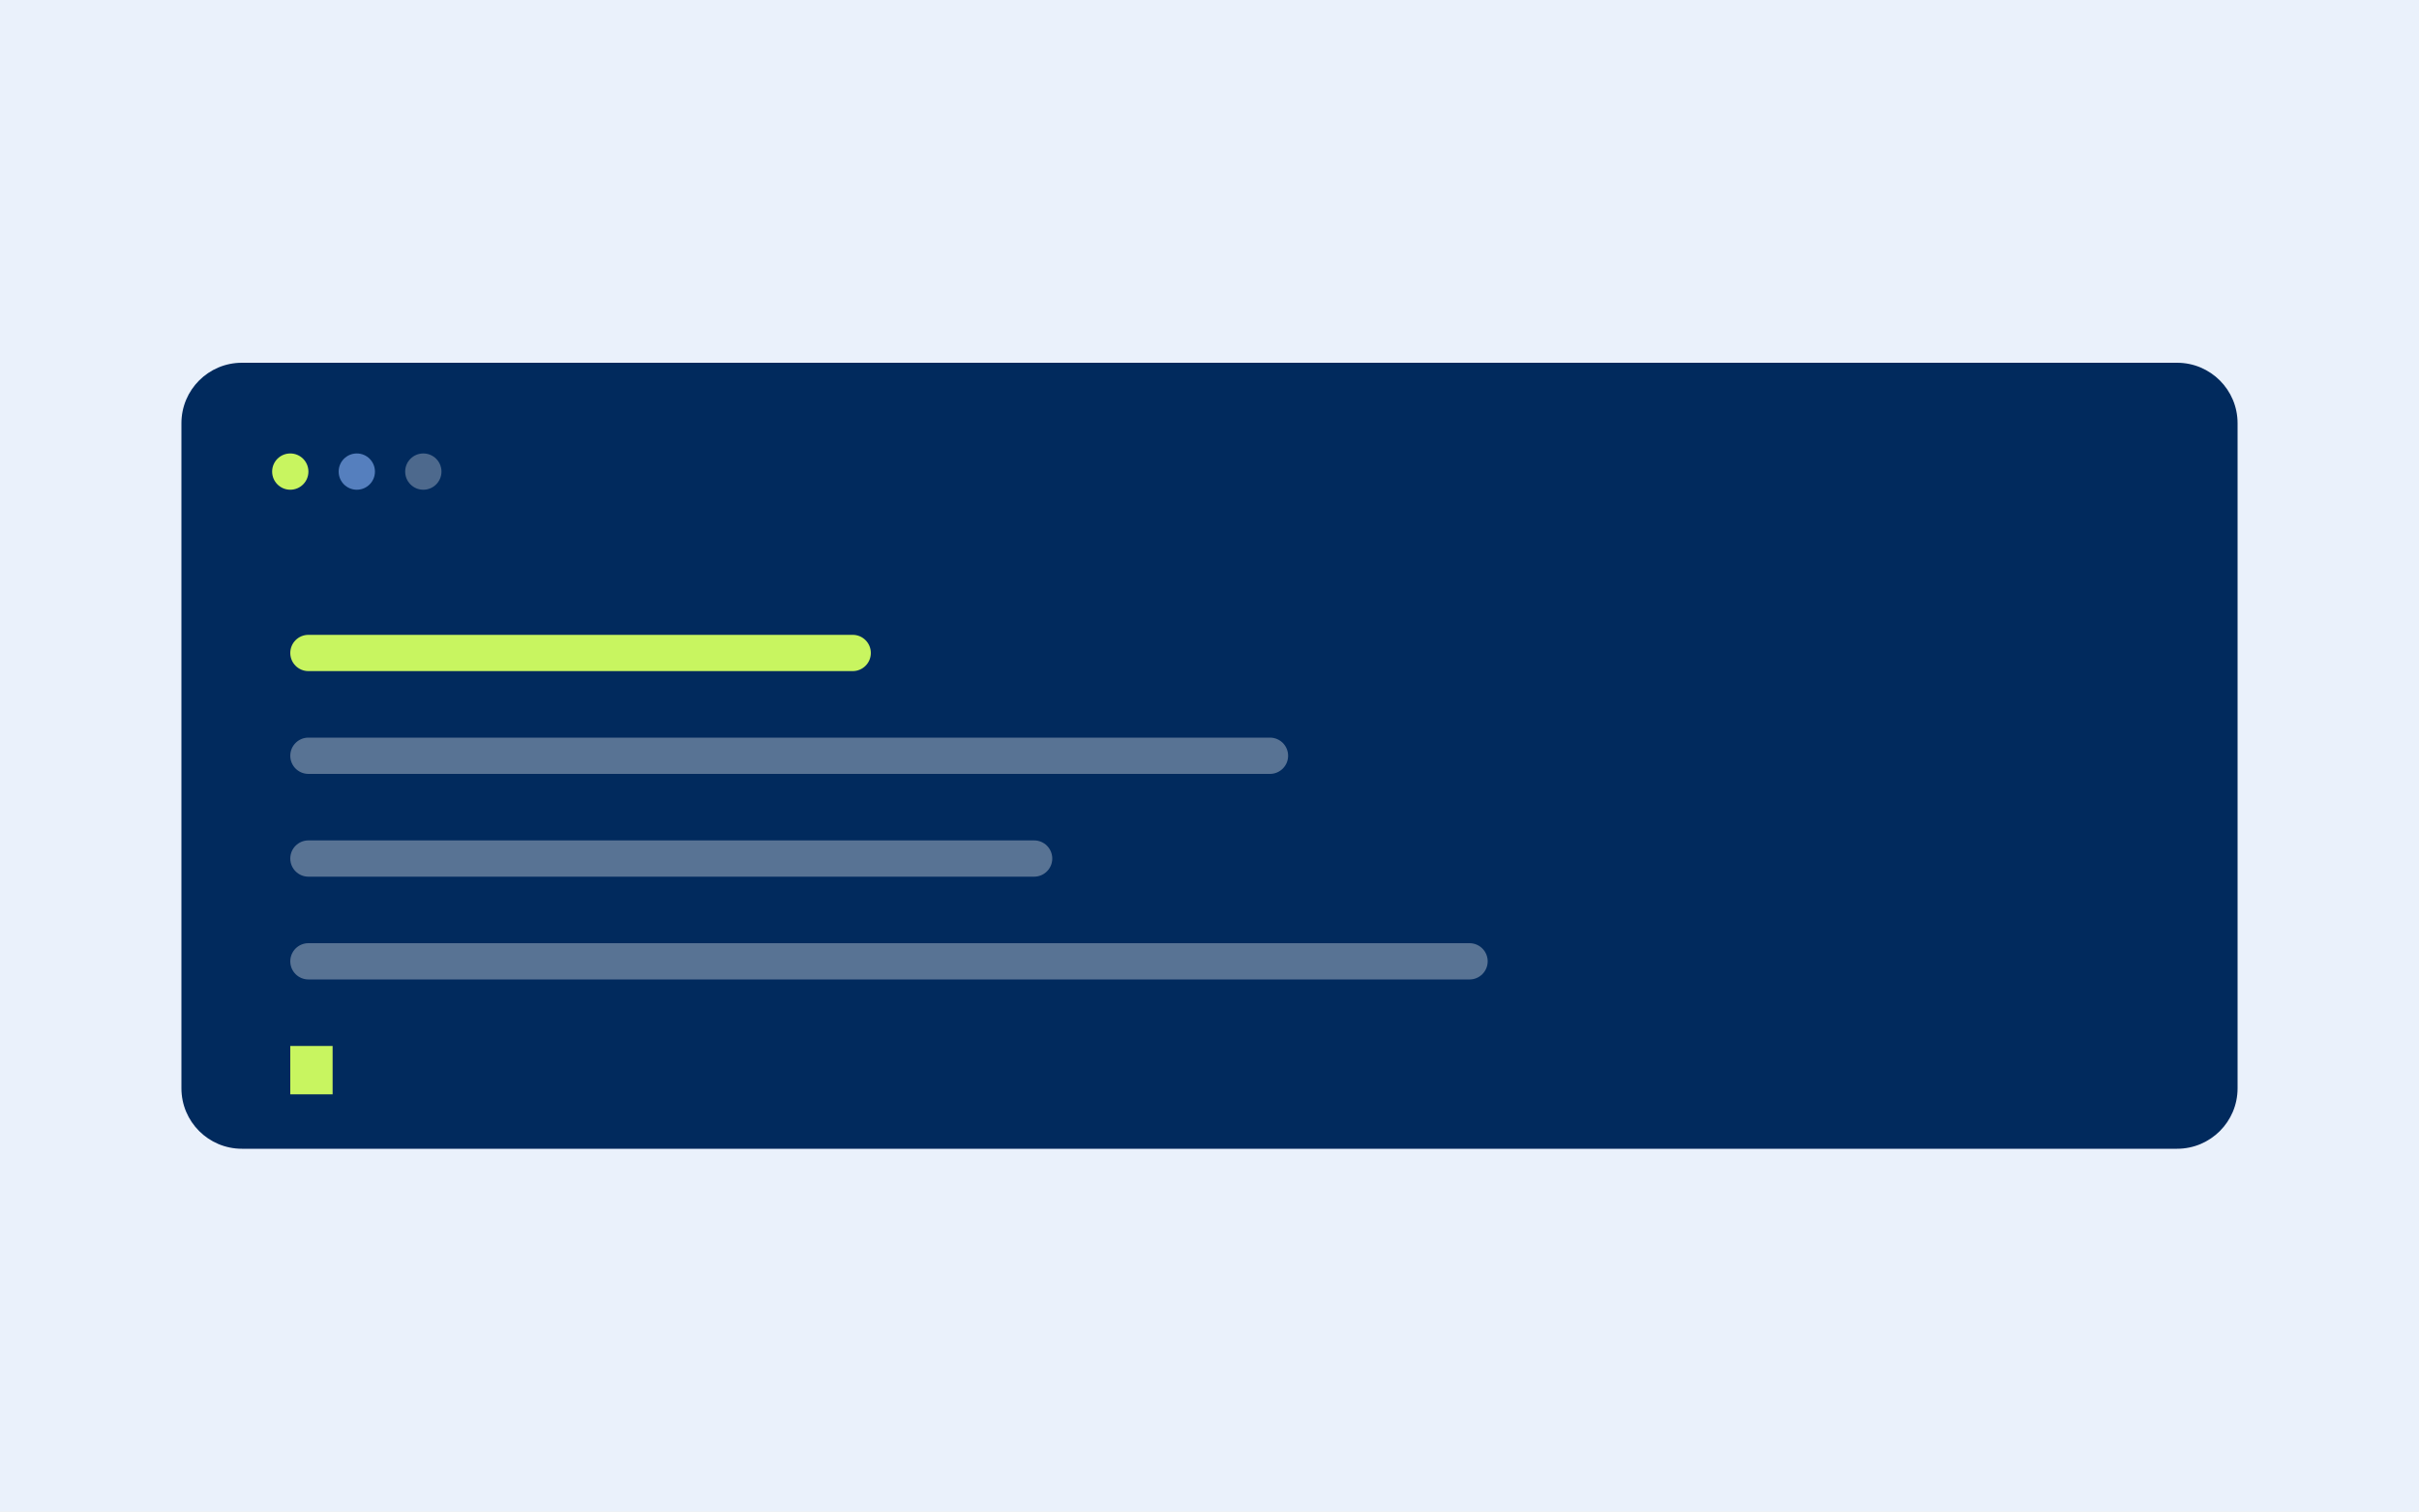
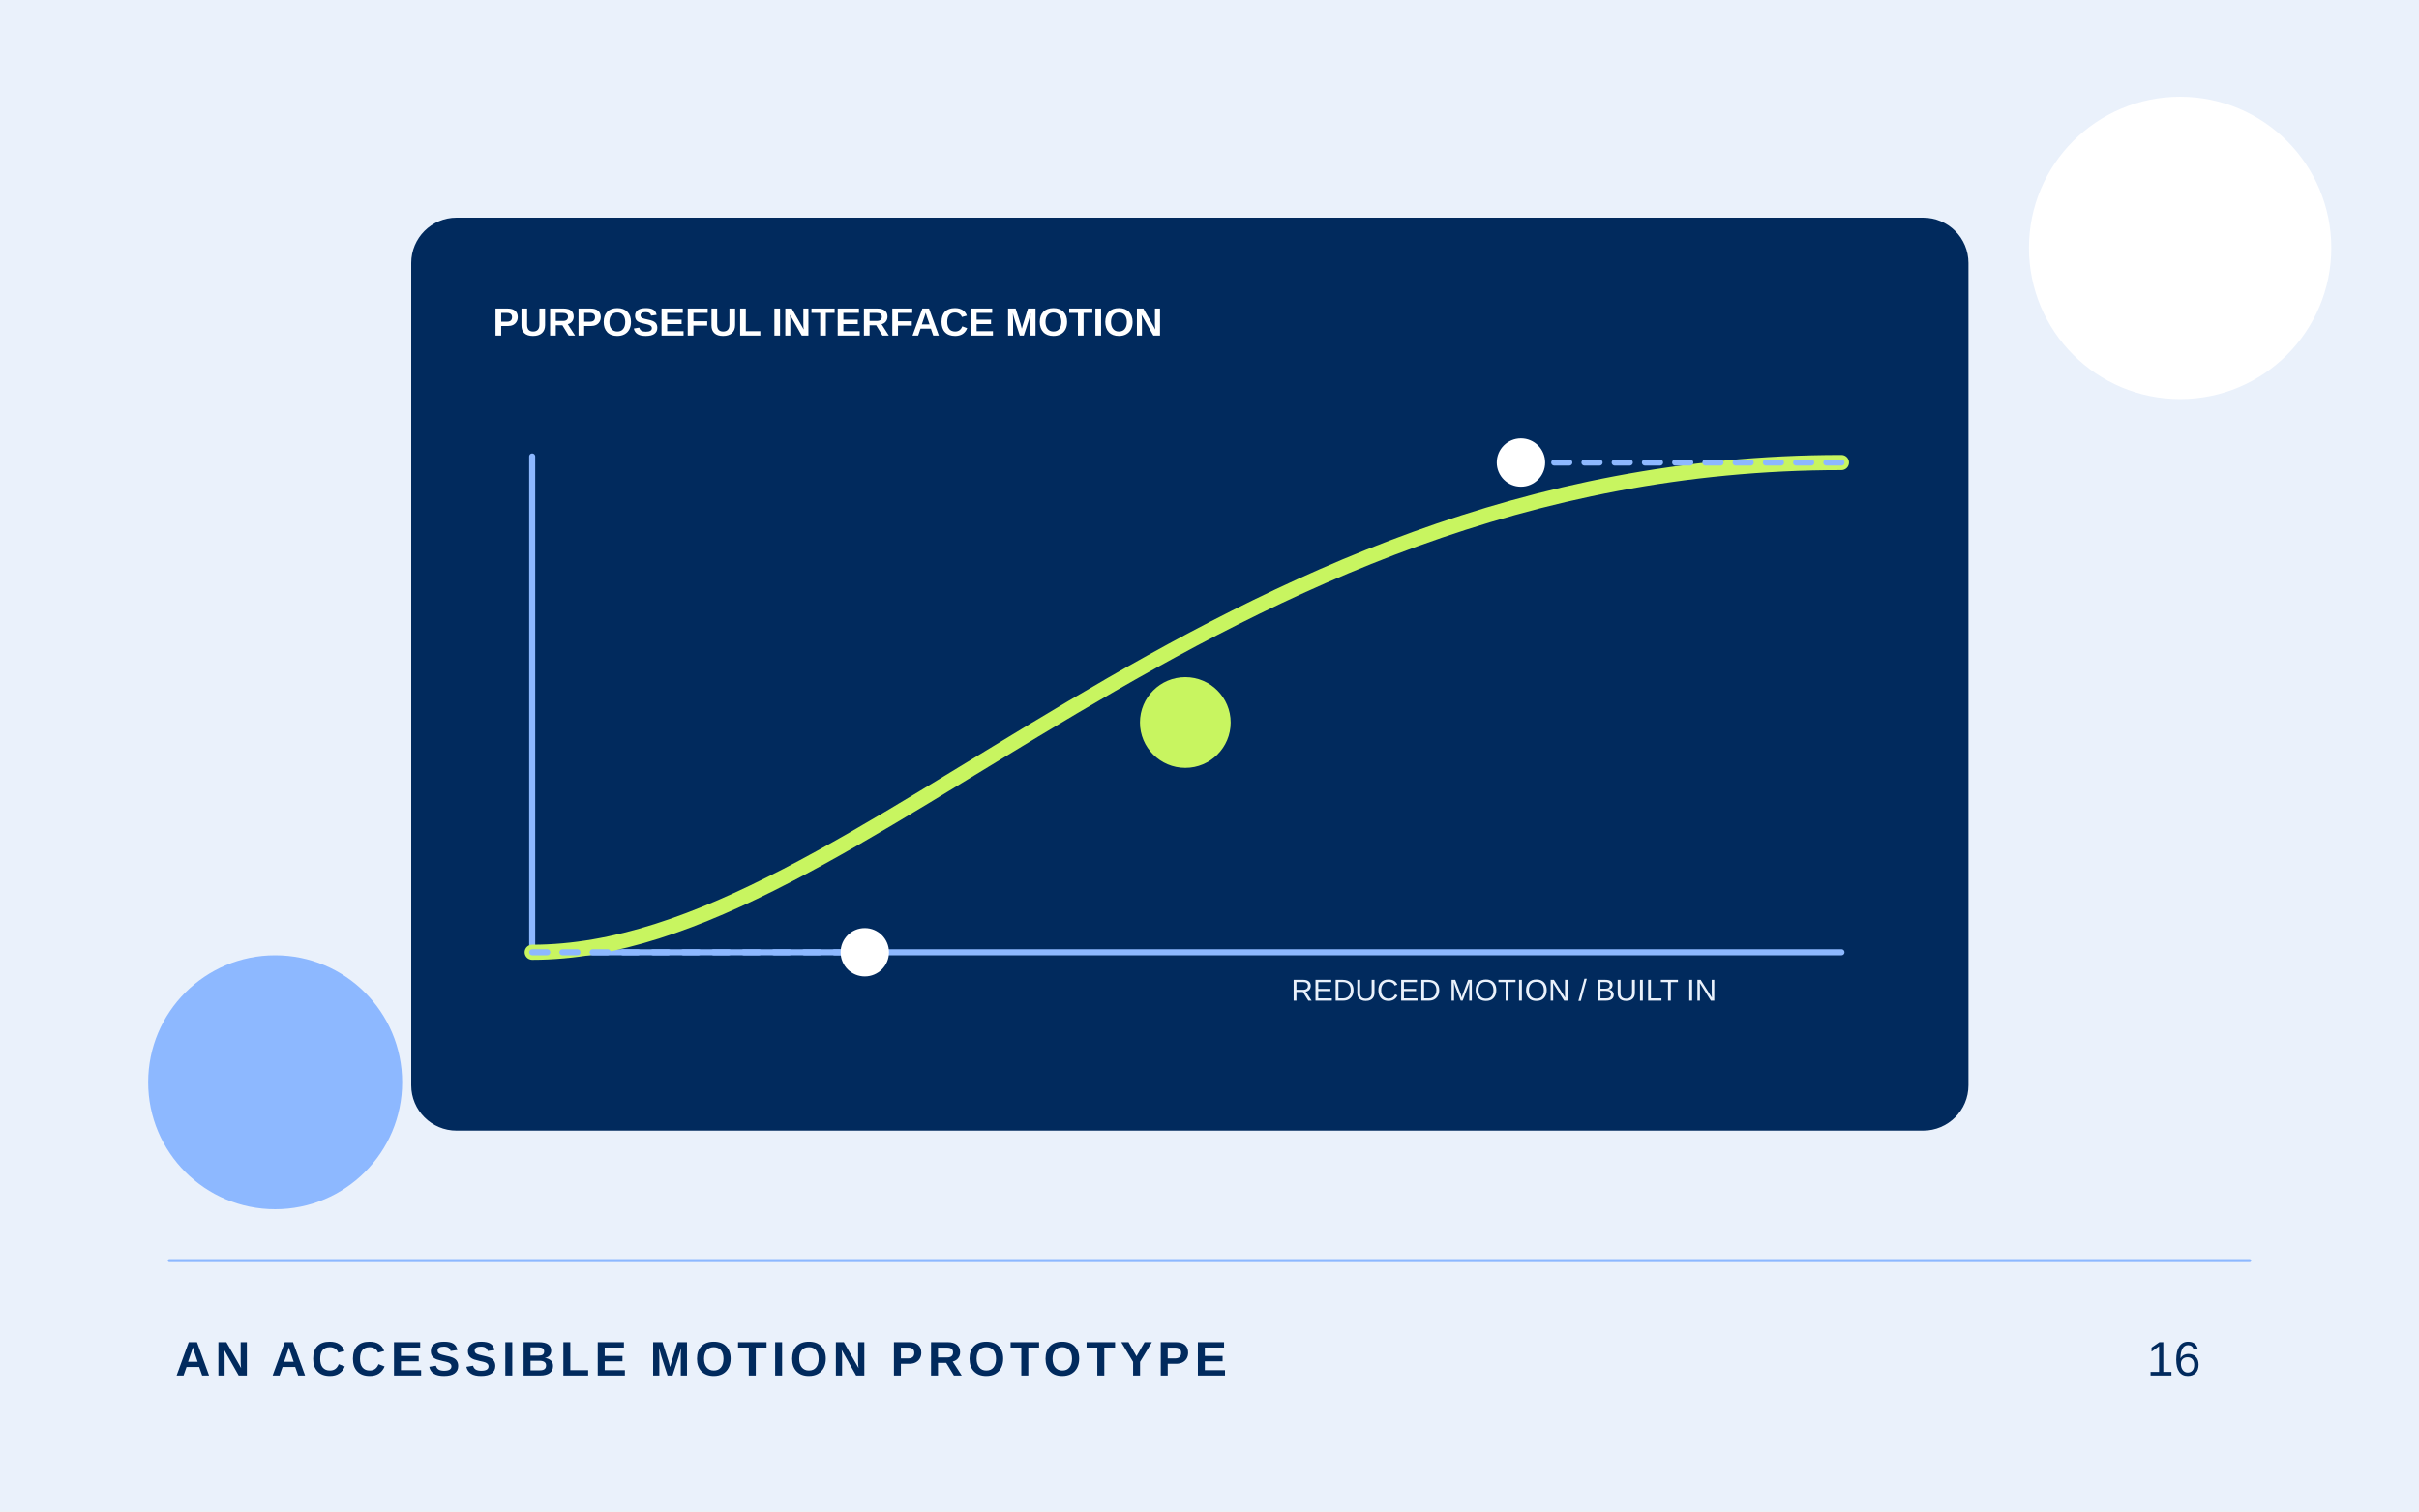
- <svg xmlns="http://www.w3.org/2000/svg" viewBox="0 0 800 500" role="img" aria-hidden="true">
-   <rect width="800" height="500" fill="#EAF1FB" />
-   <rect x="60" y="120" width="680" height="260" rx="20" fill="#012A5D" opacity="1" />
-   <circle cx="96" cy="156" r="6" fill="#C8F560" />
-   <circle cx="118" cy="156" r="6" fill="#8DB8FF" opacity="0.6" />
-   <circle cx="140" cy="156" r="6" fill="#FFFFFF" opacity="0.3" />
-   <rect x="96" y="210" width="192" height="12" rx="6" fill="#C8F560" opacity="1" />
-   <rect x="96" y="244" width="330" height="12" rx="6" fill="#FFFFFF" opacity="0.34" />
-   <rect x="96" y="278" width="252" height="12" rx="6" fill="#FFFFFF" opacity="0.34" />
-   <rect x="96" y="312" width="396" height="12" rx="6" fill="#FFFFFF" opacity="0.34" />
-   <rect x="96" y="346" width="14" height="16" fill="#C8F560" />
+ <svg xmlns="http://www.w3.org/2000/svg" viewBox="0 0 800 500" width="800" height="500" class="edu-art" role="img" aria-labelledby="cover-c16-title cover-c16-desc" focusable="false">
+   <rect x="0" y="0" width="800" height="500" rx="0" fill="#EAF1FB" />
+   <circle cx="721" cy="82" r="50" fill="#FFFFFF" />
+   <circle cx="91" cy="358" r="42" fill="#8DB8FF" />
+   <g transform="translate(-5 0)">
+     <rect x="141" y="72" width="515" height="302" rx="15" fill="#012A5D" />
+     <text x="168" y="111" fill="#FFFFFF" font-family="Arial,Helvetica,sans-serif" font-size="13" font-weight="600">PURPOSEFUL INTERFACE MOTION</text>
+     <path d="M181 315V151M181 315H614" fill="none" stroke="#8DB8FF" stroke-width="2" stroke-linecap="round" stroke-linejoin="round" />
+     <path d="M181 315C290 315 404 153 614 153" fill="none" stroke="#C8F560" stroke-width="5" stroke-linecap="round" stroke-linejoin="round" />
+     <path d="M181 315 291 315M614 153 508 153" fill="none" stroke="#8DB8FF" stroke-width="2" stroke-linecap="round" stroke-linejoin="round" stroke-dasharray="5 5" />
+     <circle cx="291" cy="315" r="8" fill="#FFFFFF" />
+     <circle cx="508" cy="153" r="8" fill="#FFFFFF" />
+     <circle cx="397" cy="239" r="15" fill="#C8F560" />
+     <text x="432" y="331" fill="#EAF1FB" font-family="Arial,Helvetica,sans-serif" font-size="10" font-weight="500">REDUCED MOTION / BUILT IN</text>
+   </g>
+   <path d="M56 417H744" fill="none" stroke="#8DB8FF" stroke-width="1" stroke-linecap="round" stroke-linejoin="round" />
+   <text x="58" y="455" fill="#012A5D" font-family="Arial,Helvetica,sans-serif" font-size="16" font-weight="600" letter-spacing="1.6">AN ACCESSIBLE MOTION PROTOTYPE</text>
+   <text x="710" y="455" fill="#012A5D" font-family="Arial,Helvetica,sans-serif" font-size="16" font-weight="500">16</text>
</svg>
